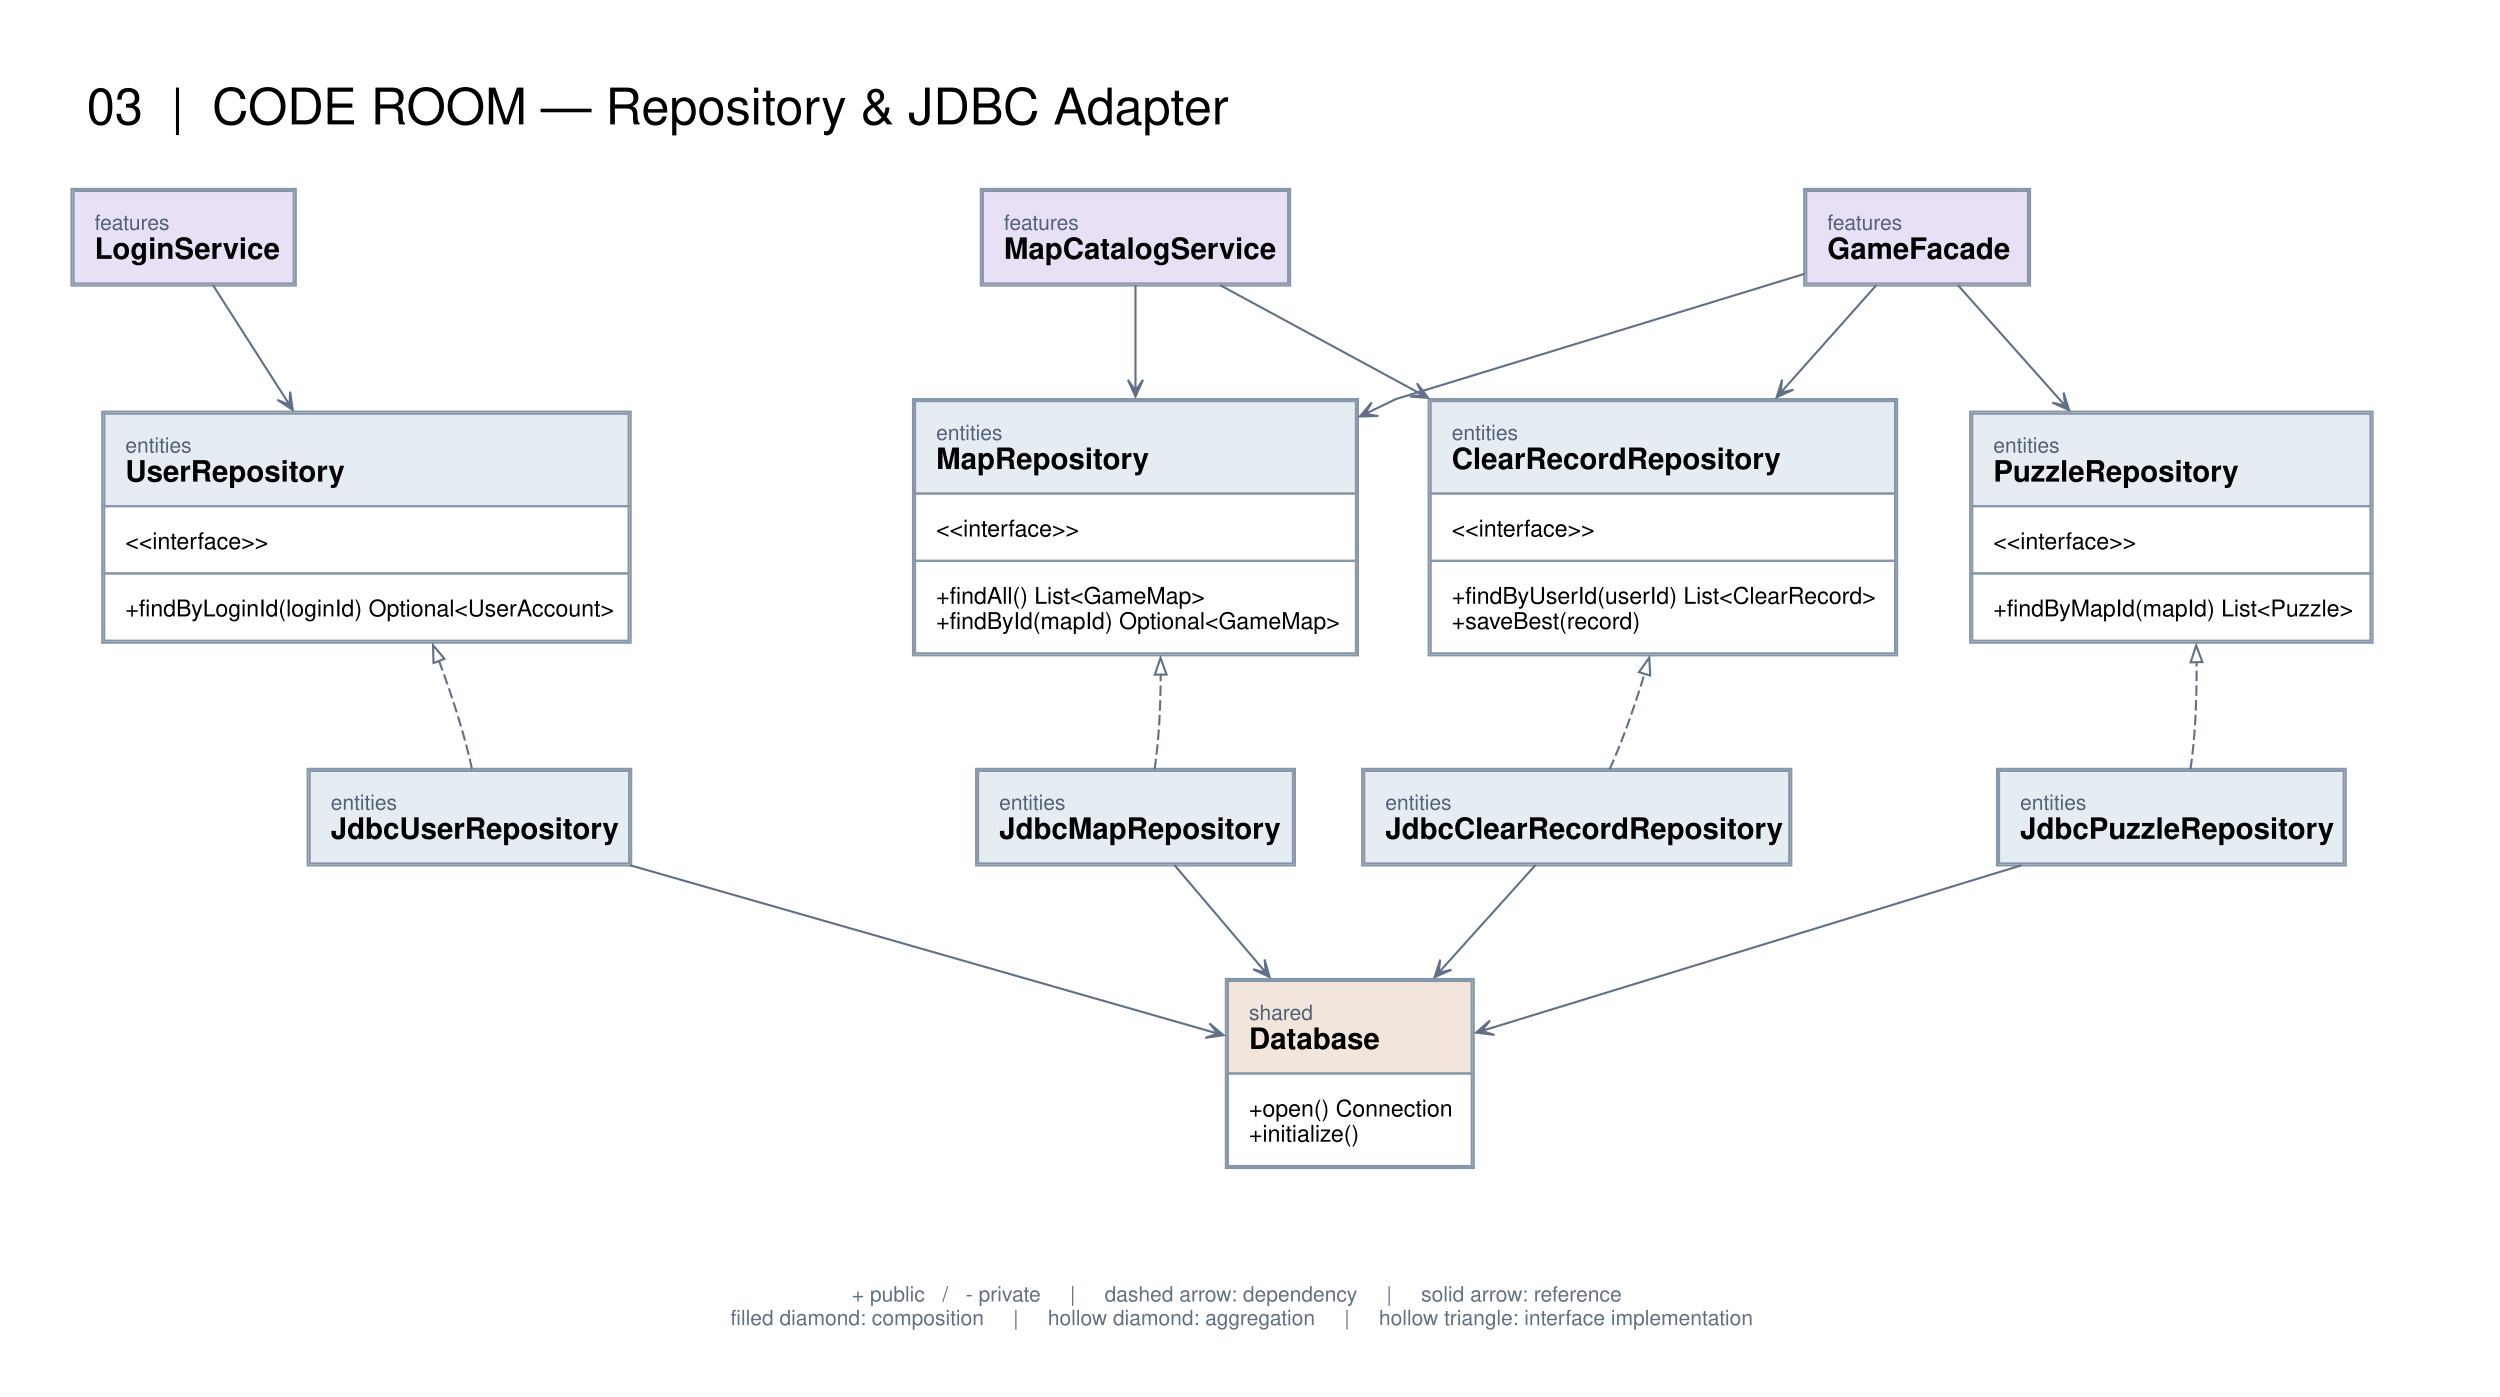
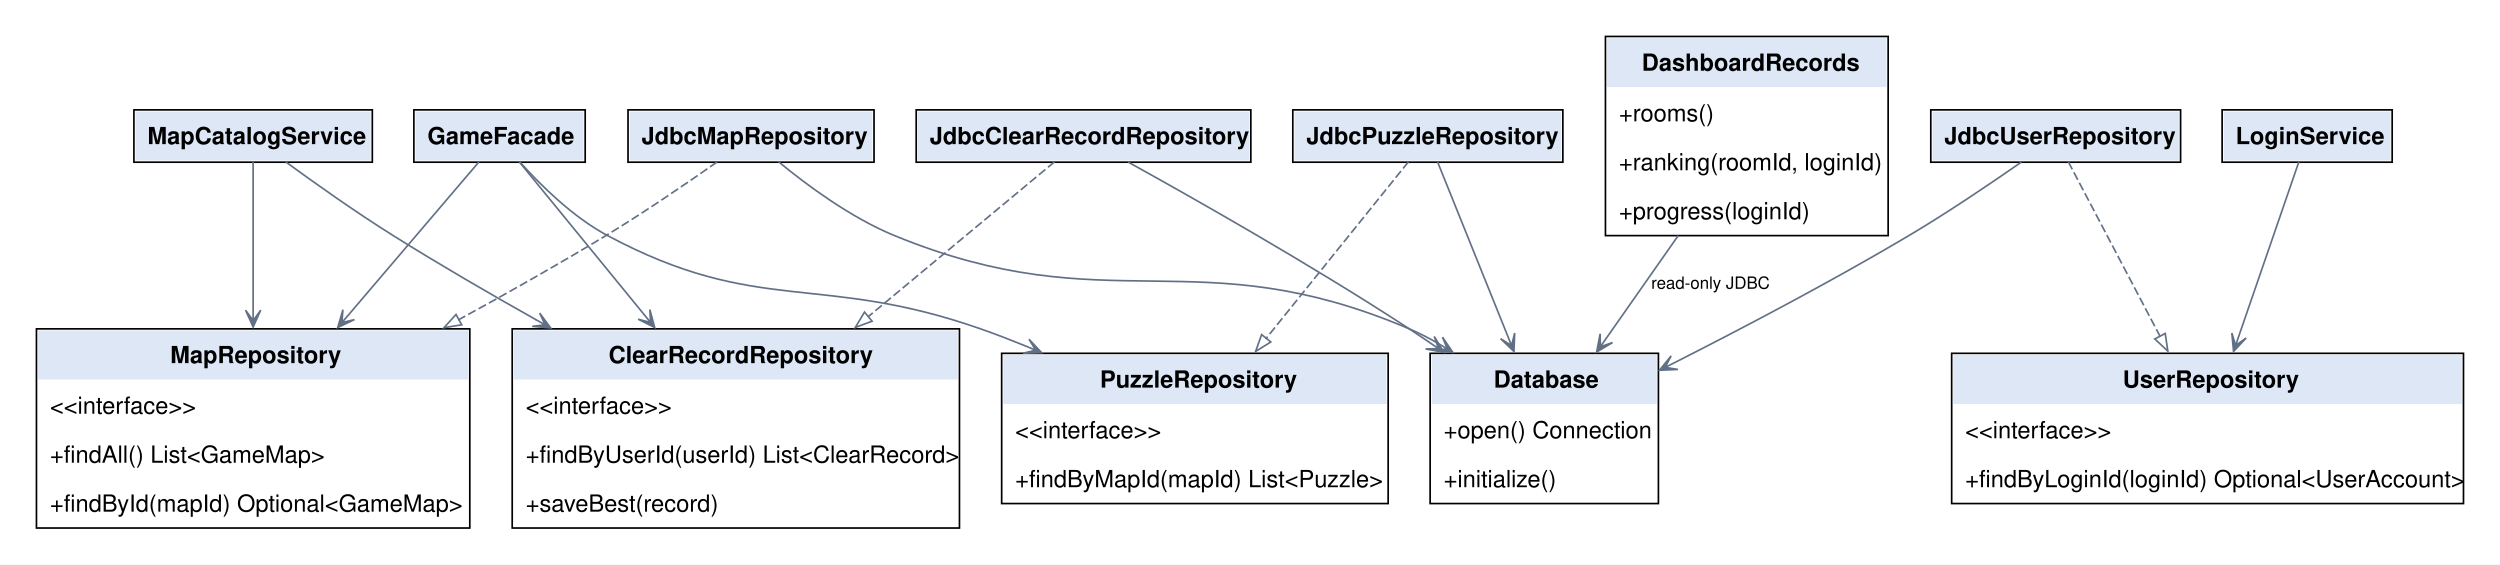
- <svg xmlns="http://www.w3.org/2000/svg" width="2644pt" height="1477pt" viewBox="0.00 0.00 2644.00 1477.00">
-   <g id="graph0" class="graph" transform="scale(2.22222 2.22222) rotate(0) translate(32.4 632.4)">
-     <polygon fill="white" stroke="none" points="-32.4,32.4 -32.4,-632.4 1157.4,-632.4 1157.4,32.4 -32.4,32.4" />
-     <text xml:space="preserve" text-anchor="middle" x="280.62" y="-573.2" font-family="Helvetica,sans-Serif" font-size="24.00">03  |  CODE ROOM — Repository &amp; JDBC Adapter</text>
-     <text xml:space="preserve" text-anchor="middle" x="280.62" y="-548.45" font-family="Helvetica,sans-Serif" font-size="24.00"> </text>
+ <svg xmlns="http://www.w3.org/2000/svg" width="2263pt" height="511pt" viewBox="0.00 0.00 2263.00 511.00">
+   <g id="graph0" class="graph" transform="scale(1.52778 1.52778) rotate(0) translate(21.6 312.85)">
+     <polygon fill="white" stroke="none" points="-21.6,21.6 -21.6,-312.85 1459.6,-312.85 1459.6,21.6 -21.6,21.6" />
    <g id="node1" class="node">
-       <polygon fill="#e6edf2" stroke="none" points="17.25,-391.5 17.25,-435.5 266.75,-435.5 266.75,-391.5 17.25,-391.5" />
-       <polygon fill="none" stroke="#8896a9" points="17.25,-391.5 17.25,-435.5 266.75,-435.5 266.75,-391.5 17.25,-391.5" />
-       <text xml:space="preserve" text-anchor="start" x="27.25" y="-417" font-family="Helvetica,sans-Serif" font-size="10.00" fill="#536075">entities</text>
-       <text xml:space="preserve" text-anchor="start" x="27.25" y="-403.2" font-family="Helvetica,sans-Serif" font-weight="bold" font-size="14.00">UserRepository</text>
-       <polygon fill="none" stroke="#8896a9" points="17.25,-359.5 17.25,-391.5 266.75,-391.5 266.75,-359.5 17.25,-359.5" />
-       <text xml:space="preserve" text-anchor="start" x="27.25" y="-371.05" font-family="Helvetica,sans-Serif" font-size="11.00">&lt;&lt;interface&gt;&gt;</text>
-       <polygon fill="none" stroke="#8896a9" points="17.25,-327.5 17.25,-359.5 266.75,-359.5 266.75,-327.5 17.25,-327.5" />
-       <text xml:space="preserve" text-anchor="start" x="27.25" y="-339.05" font-family="Helvetica,sans-Serif" font-size="11.00">+findByLoginId(loginId) Optional&lt;UserAccount&gt;</text>
-       <polygon fill="none" stroke="#8896a9" points="16.25,-326.5 16.25,-436.5 267.75,-436.5 267.75,-326.5 16.25,-326.5" />
+       <polygon fill="#dde7f5" stroke="none" points="1135.75,-73.5 1135.75,-102.5 1437,-102.5 1437,-73.5 1135.75,-73.5" />
+       <text xml:space="preserve" text-anchor="start" x="1236.12" y="-83.2" font-family="Helvetica,sans-Serif" font-weight="bold" font-size="14.00">UserRepository</text>
+       <text xml:space="preserve" text-anchor="start" x="1142.75" y="-53.2" font-family="Helvetica,sans-Serif" font-size="14.00">&lt;&lt;interface&gt;&gt;</text>
+       <text xml:space="preserve" text-anchor="start" x="1142.75" y="-24.2" font-family="Helvetica,sans-Serif" font-size="14.00">+findByLoginId(loginId) Optional&lt;UserAccount&gt;</text>
+       <polygon fill="none" stroke="black" points="1134.75,-14.5 1134.75,-103.5 1438,-103.5 1438,-14.5 1134.75,-14.5" />
+     </g>
+     <g id="node2" class="node">
+       <polygon fill="#dde7f5" stroke="none" points="1,-88 1,-117 255.75,-117 255.75,-88 1,-88" />
+       <text xml:space="preserve" text-anchor="start" x="79.25" y="-97.7" font-family="Helvetica,sans-Serif" font-weight="bold" font-size="14.00">MapRepository</text>
+       <text xml:space="preserve" text-anchor="start" x="8" y="-67.7" font-family="Helvetica,sans-Serif" font-size="14.00">&lt;&lt;interface&gt;&gt;</text>
+       <text xml:space="preserve" text-anchor="start" x="8" y="-38.7" font-family="Helvetica,sans-Serif" font-size="14.00">+findAll() List&lt;GameMap&gt;</text>
+       <text xml:space="preserve" text-anchor="start" x="8" y="-9.7" font-family="Helvetica,sans-Serif" font-size="14.00">+findById(mapId) Optional&lt;GameMap&gt;</text>
+       <polygon fill="none" stroke="black" points="0,0 0,-118 256.75,-118 256.75,0 0,0" />
+     </g>
+     <g id="node3" class="node">
+       <polygon fill="#dde7f5" stroke="none" points="572.88,-73.5 572.88,-102.5 799.88,-102.5 799.88,-73.5 572.88,-73.5" />
+       <text xml:space="preserve" text-anchor="start" x="630.12" y="-83.2" font-family="Helvetica,sans-Serif" font-weight="bold" font-size="14.00">PuzzleRepository</text>
+       <text xml:space="preserve" text-anchor="start" x="579.88" y="-53.2" font-family="Helvetica,sans-Serif" font-size="14.00">&lt;&lt;interface&gt;&gt;</text>
+       <text xml:space="preserve" text-anchor="start" x="579.88" y="-24.2" font-family="Helvetica,sans-Serif" font-size="14.00">+findByMapId(mapId) List&lt;Puzzle&gt;</text>
+       <polygon fill="none" stroke="black" points="571.88,-14.5 571.88,-103.5 800.88,-103.5 800.88,-14.5 571.88,-14.5" />
+     </g>
+     <g id="node4" class="node">
+       <polygon fill="#dde7f5" stroke="none" points="282.88,-88 282.88,-117 545.88,-117 545.88,-88 282.88,-88" />
+       <text xml:space="preserve" text-anchor="start" x="339" y="-97.7" font-family="Helvetica,sans-Serif" font-weight="bold" font-size="14.00">ClearRecordRepository</text>
+       <text xml:space="preserve" text-anchor="start" x="289.88" y="-67.7" font-family="Helvetica,sans-Serif" font-size="14.00">&lt;&lt;interface&gt;&gt;</text>
+       <text xml:space="preserve" text-anchor="start" x="289.88" y="-38.7" font-family="Helvetica,sans-Serif" font-size="14.00">+findByUserId(userId) List&lt;ClearRecord&gt;</text>
+       <text xml:space="preserve" text-anchor="start" x="289.88" y="-9.7" font-family="Helvetica,sans-Serif" font-size="14.00">+saveBest(record)</text>
+       <polygon fill="none" stroke="black" points="281.88,0 281.88,-118 546.88,-118 546.88,0 281.88,0" />
    </g>
    <g id="node5" class="node">
-       <polygon fill="#e6edf2" stroke="none" points="115,-221.5 115,-265.5 267,-265.5 267,-221.5 115,-221.5" />
-       <polygon fill="none" stroke="#8896a9" points="115,-221.5 115,-265.5 267,-265.5 267,-221.5 115,-221.5" />
-       <text xml:space="preserve" text-anchor="start" x="125" y="-247" font-family="Helvetica,sans-Serif" font-size="10.00" fill="#536075">entities</text>
-       <text xml:space="preserve" text-anchor="start" x="125" y="-233.2" font-family="Helvetica,sans-Serif" font-weight="bold" font-size="14.00">JdbcUserRepository</text>
-       <polygon fill="none" stroke="#8896a9" points="114,-220.5 114,-266.5 268,-266.5 268,-220.5 114,-220.5" />
+       <polygon fill="#dde7f5" stroke="none" points="1123.38,-217.75 1123.38,-246.75 1269.38,-246.75 1269.38,-217.75 1123.38,-217.75" />
+       <text xml:space="preserve" text-anchor="start" x="1130.38" y="-227.45" font-family="Helvetica,sans-Serif" font-weight="bold" font-size="14.00">JdbcUserRepository</text>
+       <polygon fill="none" stroke="black" points="1122.38,-216.75 1122.38,-247.75 1270.38,-247.75 1270.38,-216.75 1122.38,-216.75" />
+     </g>
+     <g id="edge1" class="edge">
+       <path fill="none" stroke="#627086" stroke-dasharray="5,2" d="M1203.89,-216.94C1215.75,-194.39 1239.39,-149.41 1258.33,-113.37" />
+       <polygon fill="none" stroke="#627086" points="1261.27,-115.28 1262.83,-104.8 1255.08,-112.03 1261.27,-115.28" />
+     </g>
+     <g id="node9" class="node">
+       <polygon fill="#dde7f5" stroke="none" points="826.75,-73.5 826.75,-102.5 960,-102.5 960,-73.5 826.75,-73.5" />
+       <text xml:space="preserve" text-anchor="start" x="863.38" y="-83.2" font-family="Helvetica,sans-Serif" font-weight="bold" font-size="14.00">Database</text>
+       <text xml:space="preserve" text-anchor="start" x="833.75" y="-53.2" font-family="Helvetica,sans-Serif" font-size="14.00">+open() Connection</text>
+       <text xml:space="preserve" text-anchor="start" x="833.75" y="-24.2" font-family="Helvetica,sans-Serif" font-size="14.00">+initialize()</text>
+       <polygon fill="none" stroke="black" points="825.75,-14.5 825.75,-103.5 961,-103.5 961,-14.5 825.75,-14.5" />
+     </g>
+     <g id="edge5" class="edge">
+       <path fill="none" stroke="#627086" d="M1176.02,-216.8C1158.64,-204.67 1132.79,-187.14 1109.38,-173.25 1064.2,-146.45 1012.09,-119.03 970.36,-97.88" />
+       <polygon fill="#627086" stroke="#627086" points="961.63,-93.47 972.58,-93.96 965,-95.18 970.55,-97.98 970.55,-97.98 970.55,-97.98 965,-95.18 968.53,-102 961.63,-93.47" />
+     </g>
+     <g id="node6" class="node">
+       <polygon fill="#dde7f5" stroke="none" points="351.5,-217.75 351.5,-246.75 495.25,-246.75 495.25,-217.75 351.5,-217.75" />
+       <text xml:space="preserve" text-anchor="start" x="358.5" y="-227.45" font-family="Helvetica,sans-Serif" font-weight="bold" font-size="14.00">JdbcMapRepository</text>
+       <polygon fill="none" stroke="black" points="350.5,-216.75 350.5,-247.75 496.25,-247.75 496.25,-216.75 350.5,-216.75" />
+     </g>
+     <g id="edge2" class="edge">
+       <path fill="none" stroke="#627086" stroke-dasharray="5,2" d="M403.23,-216.86C386.03,-204.76 360.48,-187.25 337.38,-173.25 309.47,-156.34 278.87,-139.07 249.9,-123.28" />
+       <polygon fill="none" stroke="#627086" points="251.93,-120.4 241.47,-118.7 248.59,-126.55 251.93,-120.4" />
+     </g>
+     <g id="edge6" class="edge">
+       <path fill="none" stroke="#627086" d="M439.72,-216.97C456,-203.54 482.26,-183.96 508.38,-173.25 635.84,-121 686.66,-172.06 813.38,-118 819.24,-115.5 825.08,-112.5 830.8,-109.21" />
+       <polygon fill="#627086" stroke="#627086" points="839.22,-104.05 833.04,-113.11 835.99,-106.02 830.69,-109.27 830.69,-109.27 830.69,-109.27 835.99,-106.02 828.34,-105.43 839.22,-104.05" />
+     </g>
+     <g id="node7" class="node">
+       <polygon fill="#dde7f5" stroke="none" points="745.38,-217.75 745.38,-246.75 903.38,-246.75 903.38,-217.75 745.38,-217.75" />
+       <text xml:space="preserve" text-anchor="start" x="752.38" y="-227.45" font-family="Helvetica,sans-Serif" font-weight="bold" font-size="14.00">JdbcPuzzleRepository</text>
+       <polygon fill="none" stroke="black" points="744.38,-216.75 744.38,-247.75 904.38,-247.75 904.38,-216.75 744.38,-216.75" />
+     </g>
+     <g id="edge3" class="edge">
+       <path fill="none" stroke="#627086" stroke-dasharray="5,2" d="M812.85,-216.94C794.44,-194.1 757.49,-148.25 728.27,-111.98" />
+       <polygon fill="none" stroke="#627086" points="731.35,-110.23 722.35,-104.64 725.9,-114.62 731.35,-110.23" />
+     </g>
+     <g id="edge7" class="edge">
+       <path fill="none" stroke="#627086" d="M830.14,-216.94C839.19,-194.48 857.2,-149.79 871.69,-113.83" />
+       <polygon fill="#627086" stroke="#627086" points="875.41,-104.59 875.84,-115.55 873.99,-108.1 871.67,-113.87 871.67,-113.87 871.67,-113.87 873.99,-108.1 867.5,-112.19 875.41,-104.59" />
+     </g>
+     <g id="node8" class="node">
+       <polygon fill="#dde7f5" stroke="none" points="522.25,-217.75 522.25,-246.75 718.5,-246.75 718.5,-217.75 522.25,-217.75" />
+       <text xml:space="preserve" text-anchor="start" x="529.25" y="-227.45" font-family="Helvetica,sans-Serif" font-weight="bold" font-size="14.00">JdbcClearRecordRepository</text>
+       <polygon fill="none" stroke="black" points="521.25,-216.75 521.25,-247.75 719.5,-247.75 719.5,-216.75 521.25,-216.75" />
+     </g>
+     <g id="edge4" class="edge">
+       <path fill="none" stroke="#627086" stroke-dasharray="5,2" d="M603.17,-216.94C578.93,-196.8 533.19,-158.77 492.8,-125.2" />
+       <polygon fill="none" stroke="#627086" points="495.1,-122.56 485.17,-118.85 490.62,-127.94 495.1,-122.56" />
+     </g>
+     <g id="edge8" class="edge">
+       <path fill="none" stroke="#627086" d="M646.77,-216.83C684.4,-196.03 755.33,-155.94 813.38,-118 817.44,-115.34 821.59,-112.56 825.75,-109.72" />
+       <polygon fill="#627086" stroke="#627086" points="833.84,-104.11 828.19,-113.5 830.74,-106.26 825.62,-109.8 825.62,-109.8 825.62,-109.8 830.74,-106.26 823.06,-106.1 833.84,-104.11" />
+     </g>
+     <g id="node10" class="node">
+       <polygon fill="#dde7f5" stroke="none" points="1296,-217.75 1296,-246.75 1394.75,-246.75 1394.75,-217.75 1296,-217.75" />
+       <text xml:space="preserve" text-anchor="start" x="1303" y="-227.45" font-family="Helvetica,sans-Serif" font-weight="bold" font-size="14.00">LoginService</text>
+       <polygon fill="none" stroke="black" points="1295,-216.75 1295,-247.75 1395.75,-247.75 1395.75,-216.75 1295,-216.75" />
+     </g>
+     <g id="edge9" class="edge">
+       <path fill="none" stroke="#627086" d="M1340.45,-216.94C1332.71,-194.48 1317.31,-149.79 1304.92,-113.83" />
+       <polygon fill="#627086" stroke="#627086" points="1301.75,-104.62 1309.26,-112.6 1302.98,-108.19 1305,-114.07 1305,-114.07 1305,-114.07 1302.98,-108.19 1300.75,-115.54 1301.75,-104.62" />
+     </g>
+     <g id="node11" class="node">
+       <polygon fill="#dde7f5" stroke="none" points="58.75,-217.75 58.75,-246.75 198,-246.75 198,-217.75 58.75,-217.75" />
+       <text xml:space="preserve" text-anchor="start" x="65.75" y="-227.45" font-family="Helvetica,sans-Serif" font-weight="bold" font-size="14.00">MapCatalogService</text>
+       <polygon fill="none" stroke="black" points="57.75,-216.75 57.75,-247.75 199,-247.75 199,-216.75 57.75,-216.75" />
+     </g>
+     <g id="edge10" class="edge">
+       <path fill="none" stroke="#627086" d="M128.38,-216.94C128.38,-197.52 128.38,-161.46 128.38,-128.8" />
+       <polygon fill="#627086" stroke="#627086" points="128.38,-119.11 132.88,-129.11 128.38,-122.89 128.38,-129.11 128.38,-129.11 128.38,-129.11 128.38,-122.89 123.88,-129.11 128.38,-119.11" />
+     </g>
+     <g id="edge11" class="edge">
+       <path fill="none" stroke="#627086" d="M147.79,-216.85C164.37,-204.75 189.03,-187.24 211.38,-173.25 238.42,-156.32 268.12,-139.04 296.26,-123.25" />
+       <polygon fill="#627086" stroke="#627086" points="304.67,-118.55 298.14,-127.36 301.37,-120.39 295.94,-123.43 295.94,-123.43 295.94,-123.43 301.37,-120.39 293.75,-119.5 304.67,-118.55" />
+     </g>
+     <g id="node12" class="node">
+       <polygon fill="#dde7f5" stroke="none" points="224.62,-217.75 224.62,-246.75 324.12,-246.75 324.12,-217.75 224.62,-217.75" />
+       <text xml:space="preserve" text-anchor="start" x="231.62" y="-227.45" font-family="Helvetica,sans-Serif" font-weight="bold" font-size="14.00">GameFacade</text>
+       <polygon fill="none" stroke="black" points="223.62,-216.75 223.62,-247.75 325.12,-247.75 325.12,-216.75 223.62,-216.75" />
+     </g>
+     <g id="edge12" class="edge">
+       <path fill="none" stroke="#627086" d="M262.18,-216.94C245.18,-197.01 213.26,-159.57 184.86,-126.25" />
+       <polygon fill="#627086" stroke="#627086" points="178.52,-118.81 188.43,-123.5 180.97,-121.69 185.01,-126.42 185.01,-126.42 185.01,-126.42 180.97,-121.69 181.58,-129.34 178.52,-118.81" />
+     </g>
+     <g id="edge13" class="edge">
+       <path fill="none" stroke="#627086" d="M286.37,-216.91C298.24,-203.64 317.61,-184.34 338.38,-173.25 427.68,-125.55 463.81,-151.45 559.38,-118 568.27,-114.89 577.39,-111.38 586.46,-107.68" />
+       <polygon fill="#627086" stroke="#627086" points="595.55,-103.89 588.05,-111.89 592.06,-105.34 586.32,-107.74 586.32,-107.74 586.32,-107.74 592.06,-105.34 584.59,-103.58 595.55,-103.89" />
+     </g>
+     <g id="edge14" class="edge">
+       <path fill="none" stroke="#627086" d="M286.07,-216.94C302.37,-197.01 332.98,-159.57 360.21,-126.25" />
+       <polygon fill="#627086" stroke="#627086" points="366.28,-118.83 363.43,-129.42 363.89,-121.76 359.95,-126.57 359.95,-126.57 359.95,-126.57 363.89,-121.76 356.47,-123.72 366.28,-118.83" />
    </g>
    <g id="node13" class="node">
-       <text xml:space="preserve" text-anchor="start" x="373" y="-13" font-family="Helvetica,sans-Serif" font-size="10.00" fill="#627086">+ public   /   - private     |     dashed arrow: dependency     |     solid arrow: reference</text>
-       <text xml:space="preserve" text-anchor="start" x="315.25" y="-1.75" font-family="Helvetica,sans-Serif" font-size="10.00" fill="#627086">filled diamond: composition     |     hollow diamond: aggregation     |     hollow triangle: interface implementation</text>
+       <polygon fill="#dde7f5" stroke="none" points="930.62,-261.25 930.62,-290.25 1096.12,-290.25 1096.12,-261.25 930.62,-261.25" />
+       <text xml:space="preserve" text-anchor="start" x="951.12" y="-270.95" font-family="Helvetica,sans-Serif" font-weight="bold" font-size="14.00">DashboardRecords</text>
+       <text xml:space="preserve" text-anchor="start" x="937.62" y="-240.95" font-family="Helvetica,sans-Serif" font-size="14.00">+rooms()</text>
+       <text xml:space="preserve" text-anchor="start" x="937.62" y="-211.95" font-family="Helvetica,sans-Serif" font-size="14.00">+ranking(roomId, loginId)</text>
+       <text xml:space="preserve" text-anchor="start" x="937.62" y="-182.95" font-family="Helvetica,sans-Serif" font-size="14.00">+progress(loginId)</text>
+       <polygon fill="none" stroke="black" points="929.62,-173.25 929.62,-291.25 1097.12,-291.25 1097.12,-173.25 929.62,-173.25" />
    </g>
-     <g id="node2" class="node">
-       <polygon fill="#e6edf2" stroke="none" points="403.12,-397.5 403.12,-441.5 612.88,-441.5 612.88,-397.5 403.12,-397.5" />
-       <polygon fill="none" stroke="#8896a9" points="403.12,-397.5 403.12,-441.5 612.88,-441.5 612.88,-397.5 403.12,-397.5" />
-       <text xml:space="preserve" text-anchor="start" x="413.12" y="-423" font-family="Helvetica,sans-Serif" font-size="10.00" fill="#536075">entities</text>
-       <text xml:space="preserve" text-anchor="start" x="413.12" y="-409.2" font-family="Helvetica,sans-Serif" font-weight="bold" font-size="14.00">MapRepository</text>
-       <polygon fill="none" stroke="#8896a9" points="403.12,-365.5 403.12,-397.5 612.88,-397.5 612.88,-365.5 403.12,-365.5" />
-       <text xml:space="preserve" text-anchor="start" x="413.12" y="-377.05" font-family="Helvetica,sans-Serif" font-size="11.00">&lt;&lt;interface&gt;&gt;</text>
-       <polygon fill="none" stroke="#8896a9" points="403.12,-321.5 403.12,-365.5 612.88,-365.5 612.88,-321.5 403.12,-321.5" />
-       <text xml:space="preserve" text-anchor="start" x="413.12" y="-345.05" font-family="Helvetica,sans-Serif" font-size="11.00">+findAll() List&lt;GameMap&gt;</text>
-       <text xml:space="preserve" text-anchor="start" x="413.12" y="-333.05" font-family="Helvetica,sans-Serif" font-size="11.00">+findById(mapId) Optional&lt;GameMap&gt;</text>
-       <polygon fill="none" stroke="#8896a9" points="402.12,-320.5 402.12,-442.5 613.88,-442.5 613.88,-320.5 402.12,-320.5" />
-     </g>
-     <g id="node6" class="node">
-       <polygon fill="#e6edf2" stroke="none" points="433.12,-221.5 433.12,-265.5 582.88,-265.5 582.88,-221.5 433.12,-221.5" />
-       <polygon fill="none" stroke="#8896a9" points="433.12,-221.5 433.12,-265.5 582.88,-265.5 582.88,-221.5 433.12,-221.5" />
-       <text xml:space="preserve" text-anchor="start" x="443.12" y="-247" font-family="Helvetica,sans-Serif" font-size="10.00" fill="#536075">entities</text>
-       <text xml:space="preserve" text-anchor="start" x="443.12" y="-233.2" font-family="Helvetica,sans-Serif" font-weight="bold" font-size="14.00">JdbcMapRepository</text>
-       <polygon fill="none" stroke="#8896a9" points="432.12,-220.5 432.12,-266.5 583.88,-266.5 583.88,-220.5 432.12,-220.5" />
-     </g>
-     <g id="node3" class="node">
-       <polygon fill="#e6edf2" stroke="none" points="906.25,-391.5 906.25,-435.5 1095.75,-435.5 1095.75,-391.5 906.25,-391.5" />
-       <polygon fill="none" stroke="#8896a9" points="906.25,-391.5 906.25,-435.5 1095.75,-435.5 1095.75,-391.5 906.25,-391.5" />
-       <text xml:space="preserve" text-anchor="start" x="916.25" y="-417" font-family="Helvetica,sans-Serif" font-size="10.00" fill="#536075">entities</text>
-       <text xml:space="preserve" text-anchor="start" x="916.25" y="-403.2" font-family="Helvetica,sans-Serif" font-weight="bold" font-size="14.00">PuzzleRepository</text>
-       <polygon fill="none" stroke="#8896a9" points="906.25,-359.5 906.25,-391.5 1095.75,-391.5 1095.75,-359.5 906.25,-359.5" />
-       <text xml:space="preserve" text-anchor="start" x="916.25" y="-371.05" font-family="Helvetica,sans-Serif" font-size="11.00">&lt;&lt;interface&gt;&gt;</text>
-       <polygon fill="none" stroke="#8896a9" points="906.25,-327.5 906.25,-359.5 1095.75,-359.5 1095.75,-327.5 906.25,-327.5" />
-       <text xml:space="preserve" text-anchor="start" x="916.25" y="-339.05" font-family="Helvetica,sans-Serif" font-size="11.00">+findByMapId(mapId) List&lt;Puzzle&gt;</text>
-       <polygon fill="none" stroke="#8896a9" points="905.25,-326.5 905.25,-436.5 1096.75,-436.5 1096.75,-326.5 905.25,-326.5" />
-     </g>
-     <g id="node7" class="node">
-       <polygon fill="#e6edf2" stroke="none" points="919,-221.5 919,-265.5 1083,-265.5 1083,-221.5 919,-221.5" />
-       <polygon fill="none" stroke="#8896a9" points="919,-221.5 919,-265.5 1083,-265.5 1083,-221.5 919,-221.5" />
-       <text xml:space="preserve" text-anchor="start" x="929" y="-247" font-family="Helvetica,sans-Serif" font-size="10.00" fill="#536075">entities</text>
-       <text xml:space="preserve" text-anchor="start" x="929" y="-233.2" font-family="Helvetica,sans-Serif" font-weight="bold" font-size="14.00">JdbcPuzzleRepository</text>
-       <polygon fill="none" stroke="#8896a9" points="918,-220.5 918,-266.5 1084,-266.5 1084,-220.5 918,-220.5" />
-     </g>
-     <g id="node4" class="node">
-       <polygon fill="#e6edf2" stroke="none" points="648.5,-397.5 648.5,-441.5 869.5,-441.5 869.5,-397.5 648.5,-397.5" />
-       <polygon fill="none" stroke="#8896a9" points="648.5,-397.5 648.5,-441.5 869.5,-441.5 869.5,-397.5 648.5,-397.5" />
-       <text xml:space="preserve" text-anchor="start" x="658.5" y="-423" font-family="Helvetica,sans-Serif" font-size="10.00" fill="#536075">entities</text>
-       <text xml:space="preserve" text-anchor="start" x="658.5" y="-409.2" font-family="Helvetica,sans-Serif" font-weight="bold" font-size="14.00">ClearRecordRepository</text>
-       <polygon fill="none" stroke="#8896a9" points="648.5,-365.5 648.5,-397.5 869.5,-397.5 869.5,-365.5 648.5,-365.5" />
-       <text xml:space="preserve" text-anchor="start" x="658.5" y="-377.05" font-family="Helvetica,sans-Serif" font-size="11.00">&lt;&lt;interface&gt;&gt;</text>
-       <polygon fill="none" stroke="#8896a9" points="648.5,-321.5 648.5,-365.5 869.5,-365.5 869.5,-321.5 648.5,-321.5" />
-       <text xml:space="preserve" text-anchor="start" x="658.5" y="-345.05" font-family="Helvetica,sans-Serif" font-size="11.00">+findByUserId(userId) List&lt;ClearRecord&gt;</text>
-       <text xml:space="preserve" text-anchor="start" x="658.5" y="-333.05" font-family="Helvetica,sans-Serif" font-size="11.00">+saveBest(record)</text>
-       <polygon fill="none" stroke="#8896a9" points="647.5,-320.5 647.5,-442.5 870.5,-442.5 870.5,-320.5 647.5,-320.5" />
-     </g>
-     <g id="node8" class="node">
-       <polygon fill="#e6edf2" stroke="none" points="616.88,-221.5 616.88,-265.5 819.12,-265.5 819.12,-221.5 616.88,-221.5" />
-       <polygon fill="none" stroke="#8896a9" points="616.88,-221.5 616.88,-265.5 819.12,-265.5 819.12,-221.5 616.88,-221.5" />
-       <text xml:space="preserve" text-anchor="start" x="626.88" y="-247" font-family="Helvetica,sans-Serif" font-size="10.00" fill="#536075">entities</text>
-       <text xml:space="preserve" text-anchor="start" x="626.88" y="-233.2" font-family="Helvetica,sans-Serif" font-weight="bold" font-size="14.00">JdbcClearRecordRepository</text>
-       <polygon fill="none" stroke="#8896a9" points="615.88,-220.5 615.88,-266.5 820.12,-266.5 820.12,-220.5 615.88,-220.5" />
-     </g>
-     <g id="edge1" class="edge">
-       <path fill="none" stroke="#627086" stroke-dasharray="5,2" d="M192.22,-266.36C189.3,-280.43 183.39,-299.5 176.48,-318.02" />
-       <polygon fill="none" stroke="#627086" points="173.92,-316.86 173.67,-325.34 179.15,-318.87 173.92,-316.86" />
-     </g>
-     <g id="node9" class="node">
-       <polygon fill="#f1e5dc" stroke="none" points="552,-121.5 552,-165.5 668,-165.5 668,-121.5 552,-121.5" />
-       <polygon fill="none" stroke="#8896a9" points="552,-121.5 552,-165.5 668,-165.5 668,-121.5 552,-121.5" />
-       <text xml:space="preserve" text-anchor="start" x="562" y="-147" font-family="Helvetica,sans-Serif" font-size="10.00" fill="#536075">shared</text>
-       <text xml:space="preserve" text-anchor="start" x="562" y="-133.2" font-family="Helvetica,sans-Serif" font-weight="bold" font-size="14.00">Database</text>
-       <polygon fill="none" stroke="#8896a9" points="552,-77.5 552,-121.5 668,-121.5 668,-77.5 552,-77.5" />
-       <text xml:space="preserve" text-anchor="start" x="562" y="-101.05" font-family="Helvetica,sans-Serif" font-size="11.00">+open() Connection</text>
-       <text xml:space="preserve" text-anchor="start" x="562" y="-89.05" font-family="Helvetica,sans-Serif" font-size="11.00">+initialize()</text>
-       <polygon fill="none" stroke="#8896a9" points="551,-76.5 551,-166.5 669,-166.5 669,-76.5 551,-76.5" />
-     </g>
-     <g id="edge5" class="edge">
-       <path fill="none" stroke="#627086" d="M267.36,-220.63C346,-198.11 467.38,-163.35 542.58,-141.81" />
-       <polygon fill="#627086" stroke="#627086" points="549.89,-139.72 543.19,-145.38 547.21,-140.48 542.2,-141.92 542.2,-141.92 542.2,-141.92 547.21,-140.48 541.21,-138.46 549.89,-139.72" />
-     </g>
-     <g id="edge2" class="edge">
-       <path fill="none" stroke="#627086" stroke-dasharray="5,2" d="M517.09,-266.3C519,-278.79 519.97,-295.22 520,-311.71" />
-       <polygon fill="none" stroke="#627086" points="517.2,-311.31 519.93,-319.33 522.8,-311.36 517.2,-311.31" />
-     </g>
-     <g id="edge6" class="edge">
-       <path fill="none" stroke="#627086" d="M526.47,-220.77C537.82,-207.41 552.87,-189.71 567.06,-173.02" />
-       <polygon fill="#627086" stroke="#627086" points="571.86,-167.37 569.43,-175.79 570.06,-169.49 566.68,-173.46 566.68,-173.46 566.68,-173.46 570.06,-169.49 563.94,-171.13 571.86,-167.37" />
-     </g>
-     <g id="edge3" class="edge">
-       <path fill="none" stroke="#627086" stroke-dasharray="5,2" d="M1010.09,-266.36C1012.22,-280.24 1013.18,-298.98 1012.97,-317.26" />
-       <polygon fill="none" stroke="#627086" points="1010.18,-317.18 1012.8,-325.24 1015.77,-317.3 1010.18,-317.18" />
-     </g>
-     <g id="edge7" class="edge">
-       <path fill="none" stroke="#627086" d="M929.74,-220.63C857.88,-198.58 747.78,-164.79 677.35,-143.17" />
-       <polygon fill="#627086" stroke="#627086" points="670.13,-140.95 678.83,-139.86 672.78,-141.77 677.77,-143.3 677.77,-143.3 677.77,-143.3 672.78,-141.77 676.72,-146.74 670.13,-140.95" />
-     </g>
-     <g id="edge4" class="edge">
-       <path fill="none" stroke="#627086" stroke-dasharray="5,2" d="M733.66,-266.3C739.39,-278.9 745.37,-295.52 750.4,-312.16" />
-       <polygon fill="none" stroke="#627086" points="747.58,-312.5 752.51,-319.4 752.96,-310.93 747.58,-312.5" />
-     </g>
-     <g id="edge8" class="edge">
-       <path fill="none" stroke="#627086" d="M698.44,-220.77C686.42,-207.41 670.49,-189.71 655.47,-173.02" />
-       <polygon fill="#627086" stroke="#627086" points="650.36,-167.34 658.39,-170.88 652.22,-169.41 655.71,-173.29 655.71,-173.29 655.71,-173.29 652.22,-169.41 653.04,-175.7 650.36,-167.34" />
-     </g>
-     <g id="node10" class="node">
-       <polygon fill="#e8e1f6" stroke="none" points="2.62,-497.5 2.62,-541.5 107.38,-541.5 107.38,-497.5 2.62,-497.5" />
-       <polygon fill="none" stroke="#8896a9" points="2.62,-497.5 2.62,-541.5 107.38,-541.5 107.38,-497.5 2.62,-497.5" />
-       <text xml:space="preserve" text-anchor="start" x="12.62" y="-523" font-family="Helvetica,sans-Serif" font-size="10.00" fill="#536075">features</text>
-       <text xml:space="preserve" text-anchor="start" x="12.62" y="-509.2" font-family="Helvetica,sans-Serif" font-weight="bold" font-size="14.00">LoginService</text>
-       <polygon fill="none" stroke="#8896a9" points="1.62,-496.5 1.62,-542.5 108.38,-542.5 108.38,-496.5 1.62,-496.5" />
-     </g>
-     <g id="edge9" class="edge">
-       <path fill="none" stroke="#627086" d="M68.98,-496.65C78.14,-482.33 90.61,-462.84 102.65,-444.02" />
-       <polygon fill="#627086" stroke="#627086" points="106.93,-437.32 105.66,-445.99 105.44,-439.66 102.62,-444.05 102.62,-444.05 102.62,-444.05 105.44,-439.66 99.59,-442.11 106.93,-437.32" />
-     </g>
-     <g id="node11" class="node">
-       <polygon fill="#e8e1f6" stroke="none" points="435.38,-497.5 435.38,-541.5 580.62,-541.5 580.62,-497.5 435.38,-497.5" />
-       <polygon fill="none" stroke="#8896a9" points="435.38,-497.5 435.38,-541.5 580.62,-541.5 580.62,-497.5 435.38,-497.5" />
-       <text xml:space="preserve" text-anchor="start" x="445.38" y="-523" font-family="Helvetica,sans-Serif" font-size="10.00" fill="#536075">features</text>
-       <text xml:space="preserve" text-anchor="start" x="445.38" y="-509.2" font-family="Helvetica,sans-Serif" font-weight="bold" font-size="14.00">MapCatalogService</text>
-       <polygon fill="none" stroke="#8896a9" points="434.38,-496.5 434.38,-542.5 581.62,-542.5 581.62,-496.5 434.38,-496.5" />
-     </g>
-     <g id="edge10" class="edge">
-       <path fill="none" stroke="#627086" d="M508,-496.65C508,-484.23 508,-467.93 508,-451.54" />
-       <polygon fill="#627086" stroke="#627086" points="508,-443.67 511.6,-451.67 508,-446.45 508,-451.67 508,-451.67 508,-451.67 508,-446.45 504.4,-451.67 508,-443.67" />
-     </g>
-     <g id="edge11" class="edge">
-       <path fill="none" stroke="#627086" d="M548.33,-496.65C573.47,-483.02 607.26,-464.72 640.4,-446.76" />
-       <polygon fill="#627086" stroke="#627086" points="647.28,-443.04 641.96,-450.01 644.83,-444.36 640.24,-446.85 640.24,-446.85 640.24,-446.85 644.83,-444.36 638.53,-443.68 647.28,-443.04" />
-     </g>
-     <g id="node12" class="node">
-       <polygon fill="#e8e1f6" stroke="none" points="827.25,-497.5 827.25,-541.5 932.75,-541.5 932.75,-497.5 827.25,-497.5" />
-       <polygon fill="none" stroke="#8896a9" points="827.25,-497.5 827.25,-541.5 932.75,-541.5 932.75,-497.5 827.25,-497.5" />
-       <text xml:space="preserve" text-anchor="start" x="837.25" y="-523" font-family="Helvetica,sans-Serif" font-size="10.00" fill="#536075">features</text>
-       <text xml:space="preserve" text-anchor="start" x="837.25" y="-509.2" font-family="Helvetica,sans-Serif" font-weight="bold" font-size="14.00">GameFacade</text>
-       <polygon fill="none" stroke="#8896a9" points="826.25,-496.5 826.25,-542.5 933.75,-542.5 933.75,-496.5 826.25,-496.5" />
-     </g>
-     <g id="edge12" class="edge">
-       <path fill="none" stroke="#627086" d="M826.49,-502.1C753.59,-479.76 632,-442.5 632,-442.5 632,-442.5 628.08,-440.6 621.63,-437.48" />
-       <polygon fill="#627086" stroke="#627086" points="614.8,-434.18 623.57,-434.42 617.3,-435.39 622,-437.66 622,-437.66 622,-437.66 617.3,-435.39 620.43,-440.9 614.8,-434.18" />
-     </g>
-     <g id="edge13" class="edge">
-       <path fill="none" stroke="#627086" d="M899.44,-496.65C912.41,-482.07 930.14,-462.14 947.16,-443.01" />
-       <polygon fill="#627086" stroke="#627086" points="952.33,-437.2 949.71,-445.57 950.48,-439.28 947.02,-443.18 947.02,-443.18 947.02,-443.18 950.48,-439.28 944.33,-440.78 952.33,-437.2" />
-     </g>
-     <g id="edge14" class="edge">
-       <path fill="none" stroke="#627086" d="M860.56,-496.65C849,-483.66 833.65,-466.41 818.4,-449.27" />
-       <polygon fill="#627086" stroke="#627086" points="813.15,-443.36 821.16,-446.95 815,-445.44 818.47,-449.34 818.47,-449.34 818.47,-449.34 815,-445.44 815.78,-451.73 813.15,-443.36" />
+     <g id="edge15" class="edge">
+       <path fill="none" stroke="#627086" d="M972.75,-173.27C958.9,-153.5 943.5,-131.53 929.98,-112.24" />
+       <polygon fill="#627086" stroke="#627086" points="924.41,-104.29 933.84,-109.9 926.58,-107.39 930.15,-112.48 930.15,-112.48 930.15,-112.48 926.58,-107.39 926.47,-115.07 924.41,-104.29" />
+       <text xml:space="preserve" text-anchor="middle" x="991.85" y="-141.75" font-family="Helvetica,sans-Serif" font-size="10.00">read-only JDBC</text>
    </g>
  </g>
</svg>
